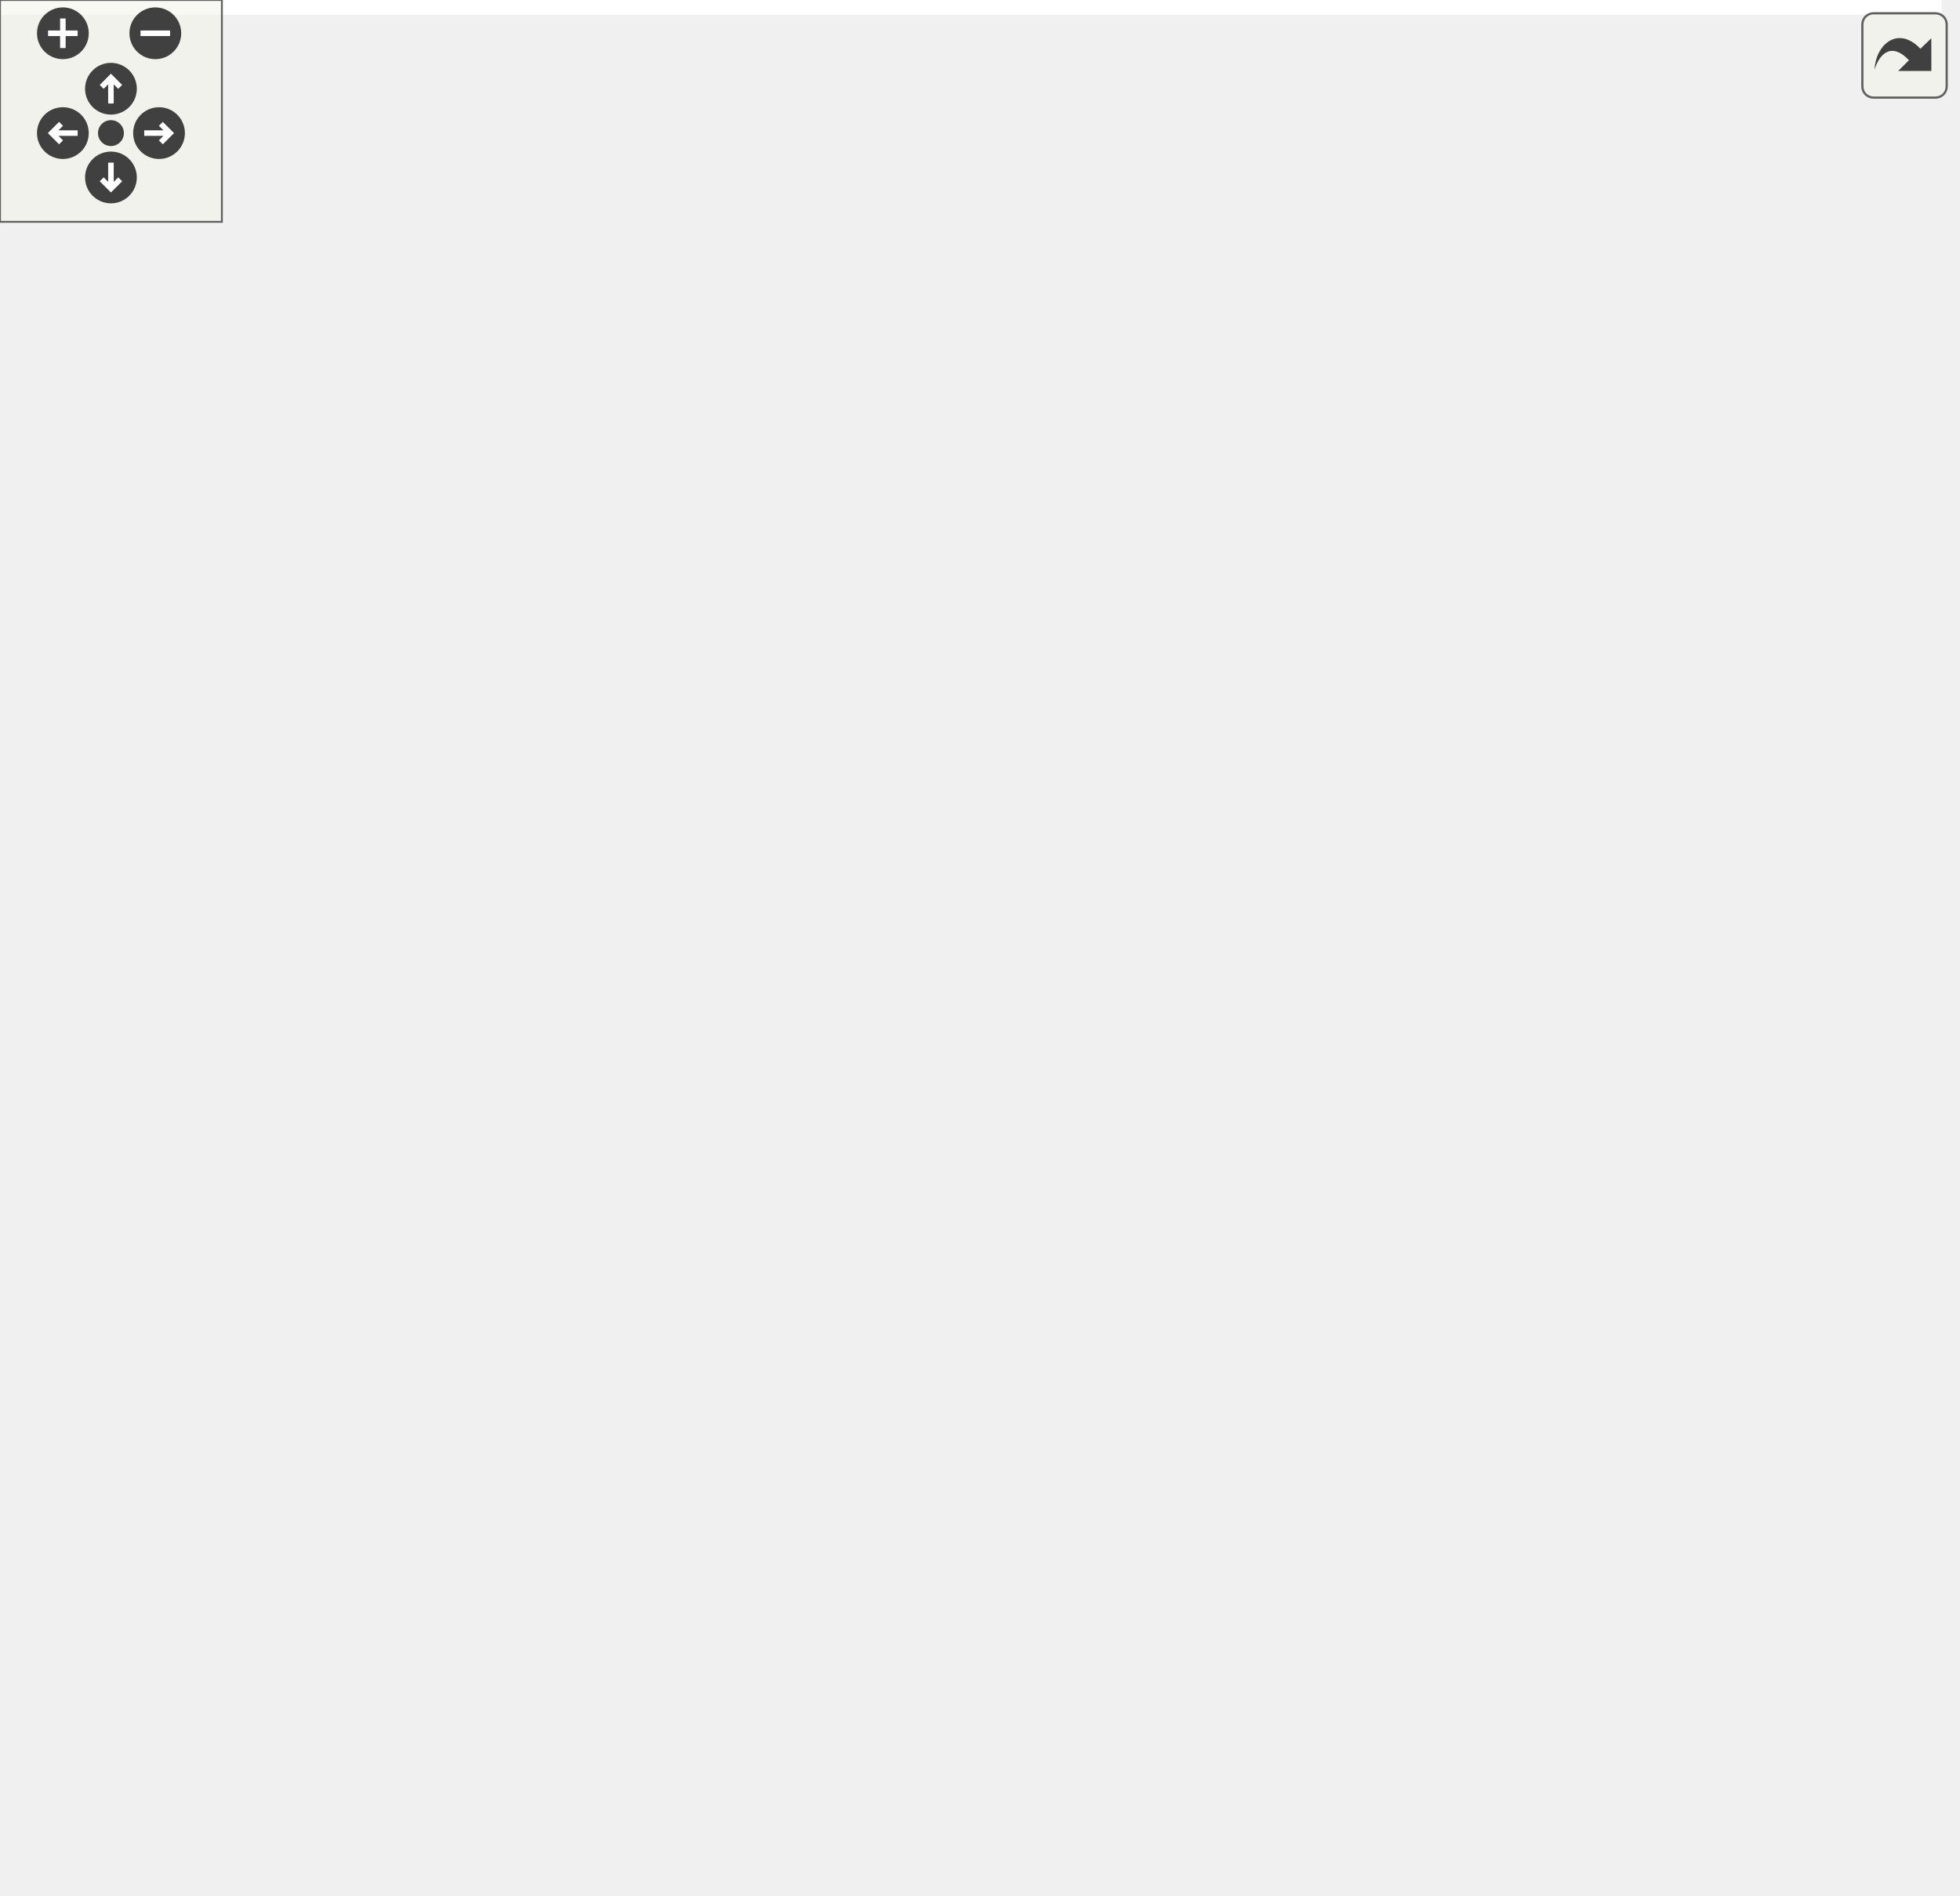
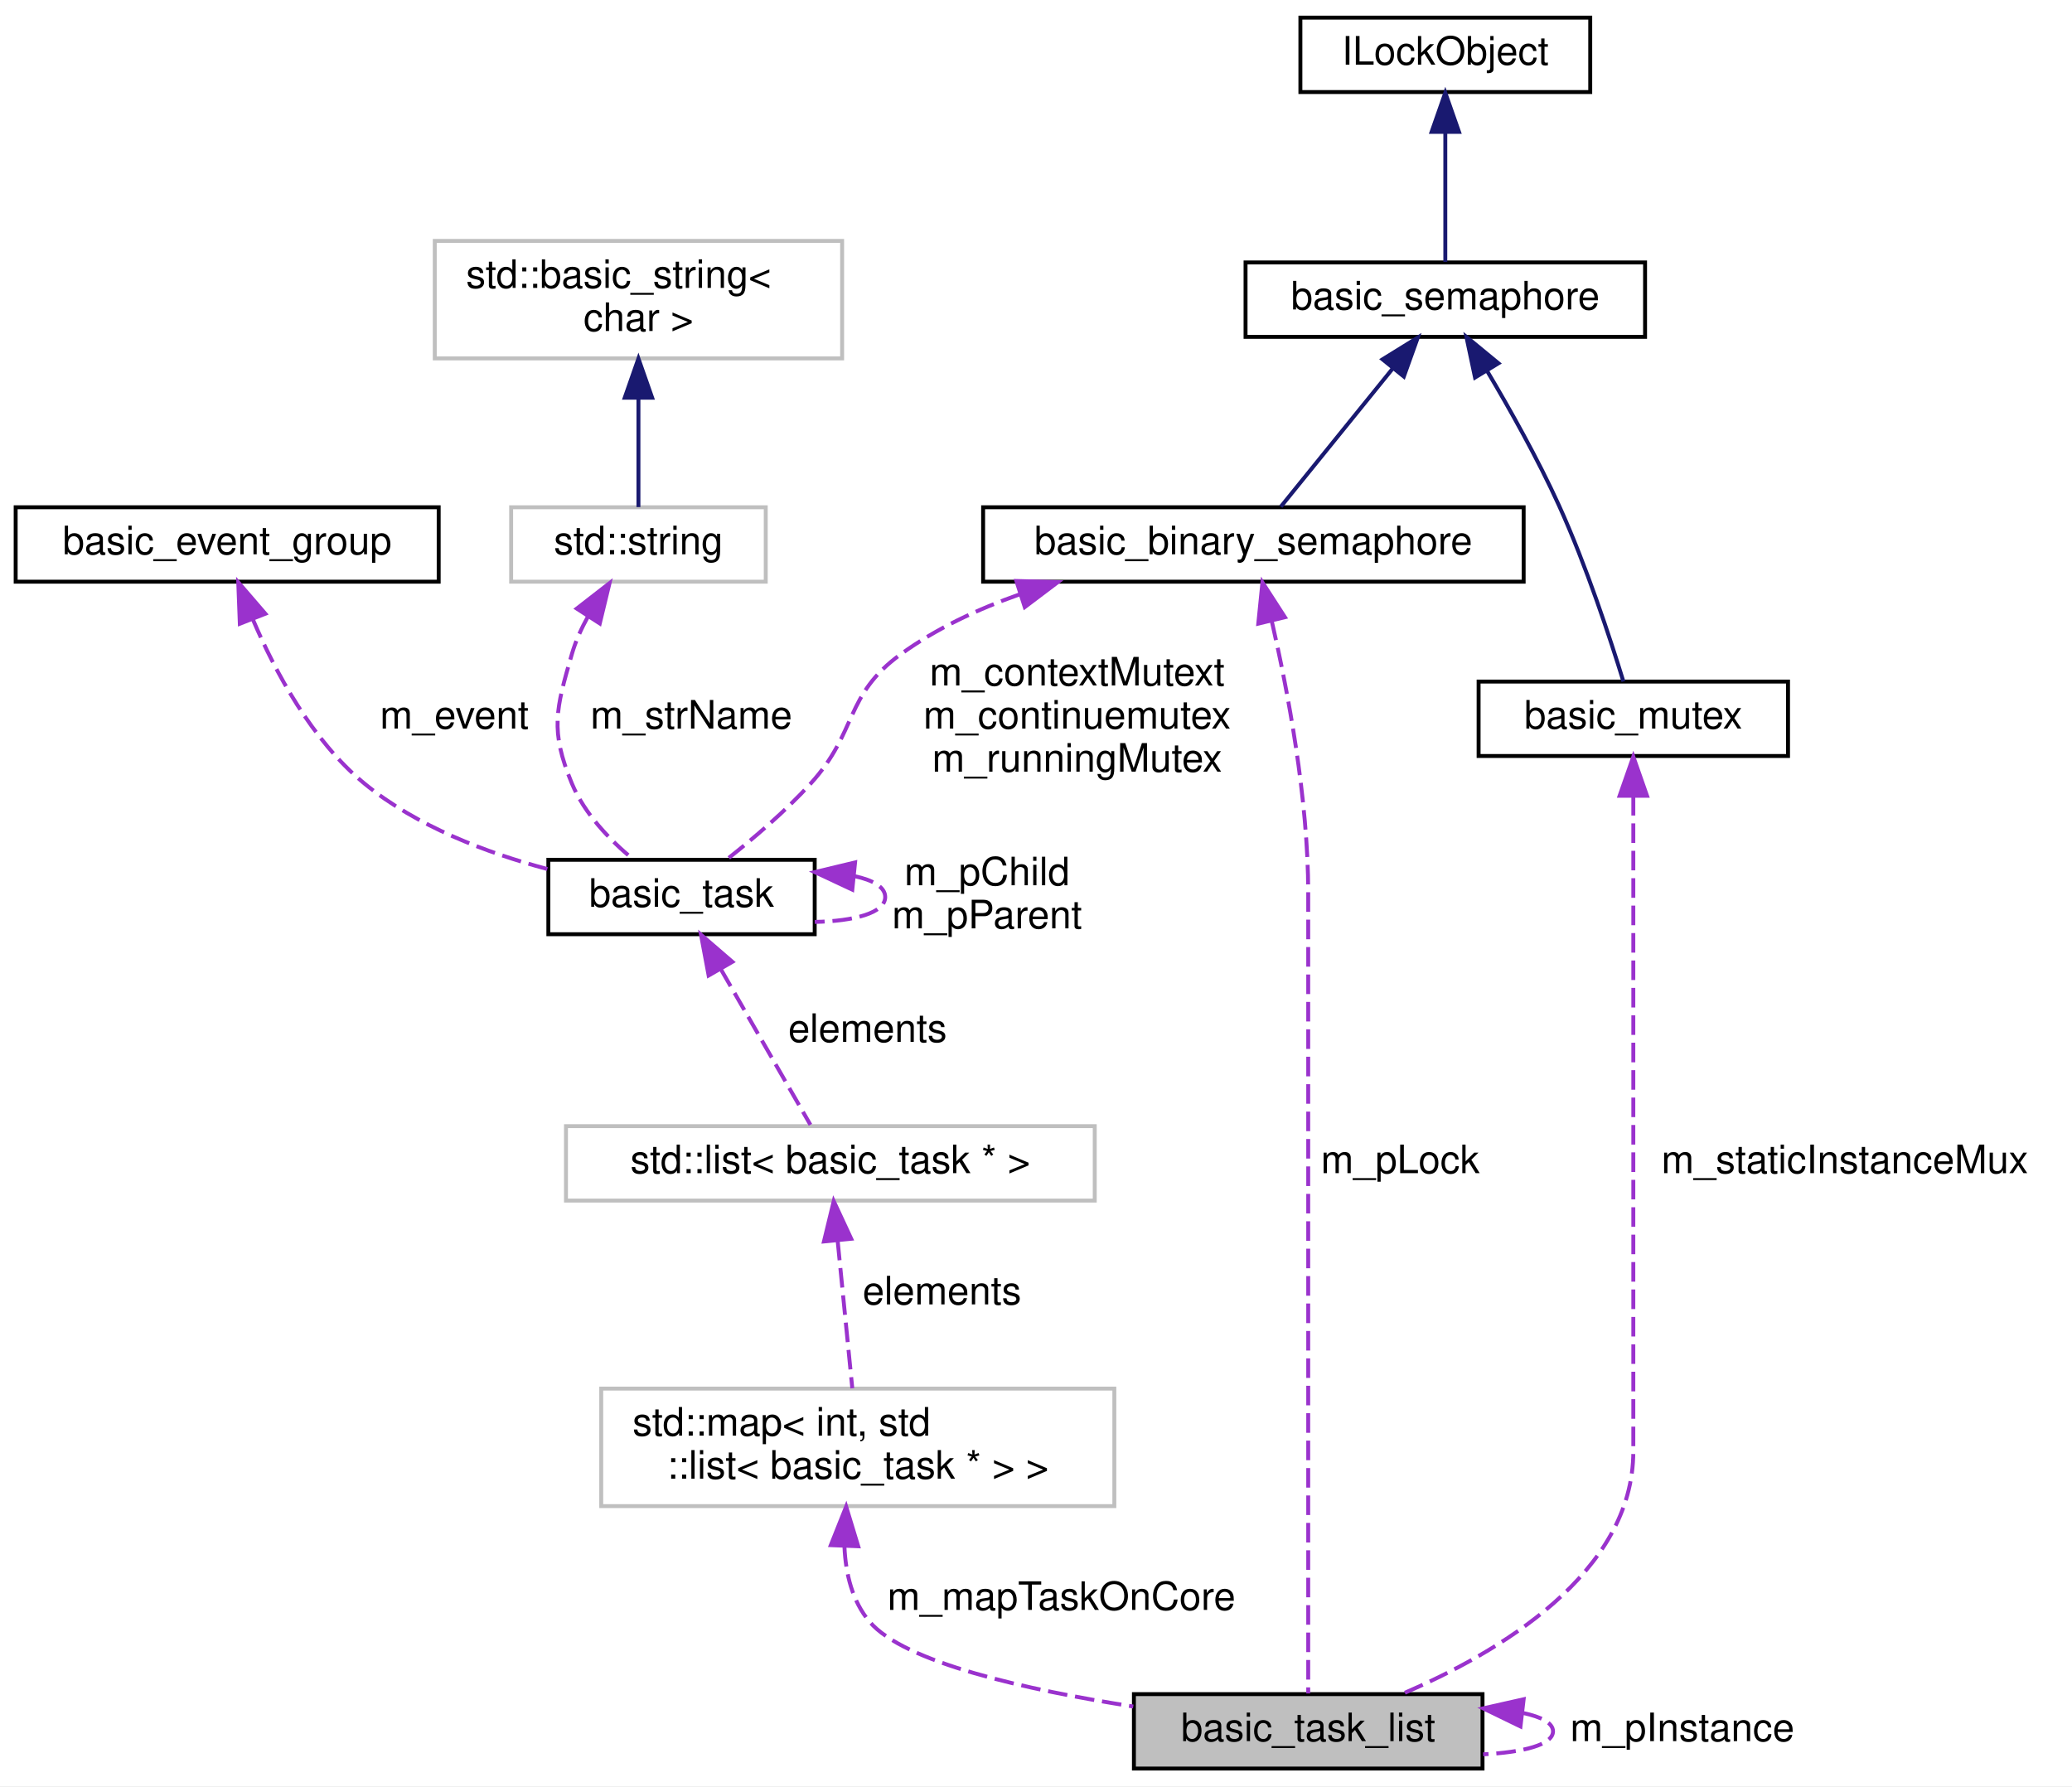
- <svg xmlns="http://www.w3.org/2000/svg" xmlns:xlink="http://www.w3.org/1999/xlink" id="main" version="1.1" xml:space="preserve">
-   <style type="text/css">
- .edge:hover path { stroke: red; }
- .edge:hover polygon { stroke: red; fill: red; }
- </style>
-   <defs>
-     <circle id="rim" cx="0" cy="0" r="7" />
-     <circle id="rim2" cx="0" cy="0" r="3.5" />
-     <g id="zoomPlus">
-       <use xlink:href="#rim" fill="#404040">
-         <set attributeName="fill" to="#808080" begin="zoomplus.mouseover" end="zoomplus.mouseout" />
-       </use>
-       <path d="M-4,0h8M0,-4v8" fill="none" stroke="white" stroke-width="1.5" pointer-events="none" />
-     </g>
-     <g id="zoomMin">
-       <use xlink:href="#rim" fill="#404040">
-         <set attributeName="fill" to="#808080" begin="zoomminus.mouseover" end="zoomminus.mouseout" />
-       </use>
-       <path d="M-4,0h8" fill="none" stroke="white" stroke-width="1.5" pointer-events="none" />
-     </g>
-     <g id="dirArrow">
-       <path fill="none" stroke="white" stroke-width="1.5" d="M0,-3.0v7 M-2.5,-0.5L0,-3.0L2.5,-0.5" />
-     </g>
-     <g id="resetDef">
-       <use xlink:href="#rim2" fill="#404040">
-         <set attributeName="fill" to="#808080" begin="reset.mouseover" end="reset.mouseout" />
-       </use>
-     </g>
-   </defs>
-   <svg id="graph" class="graph">
-     <g id="viewport">
-       <polygon fill="white" stroke="transparent" points="-4,4 -4,-452 525,-452 525,4 -4,4" />
-       <g id="node1" class="node">
-         <g id="a_node1">
-           <a xlink:title=" ">
-             <polygon fill="#bfbfbf" stroke="black" points="285.5,-0.5 285.5,-19.5 374.5,-19.5 374.5,-0.5 285.5,-0.5" />
-             <text text-anchor="middle" x="330" y="-7.5" font-family="Helvetica,sans-Serif" font-size="10.00">basic_task_list</text>
-           </a>
-         </g>
-       </g>
-       <g id="edge13" class="edge">
-         <path fill="none" stroke="#9a32cd" stroke-dasharray="5,2" d="M384.83,-14.69C389.55,-13.69 392.5,-12.13 392.5,-10 392.5,-6.59 384.95,-4.64 374.66,-4.13" />
-         <polygon fill="#9a32cd" stroke="#9a32cd" points="384.19,-11.24 374.66,-15.87 385,-18.19 384.19,-11.24" />
-         <text text-anchor="middle" x="425.5" y="-7.5" font-family="Helvetica,sans-Serif" font-size="10.00"> m_pInstance</text>
-       </g>
-       <g id="node2" class="node">
-         <g id="a_node2">
-           <a xlink:href="classbasic__mutex.html" target="_top" xlink:title=" ">
-             <polygon fill="white" stroke="black" points="373.5,-259 373.5,-278 452.5,-278 452.5,-259 373.5,-259" />
-             <text text-anchor="middle" x="413" y="-266" font-family="Helvetica,sans-Serif" font-size="10.00">basic_mutex</text>
-           </a>
-         </g>
-       </g>
-       <g id="edge1" class="edge">
-         <path fill="none" stroke="#9a32cd" stroke-dasharray="5,2" d="M413,-248.8C413,-233 413,-209.77 413,-189.5 413,-189.5 413,-189.5 413,-81.5 413,-50.3 378.52,-30.03 354.01,-19.57" />
-         <polygon fill="#9a32cd" stroke="#9a32cd" points="409.5,-248.84 413,-258.84 416.5,-248.84 409.5,-248.84" />
-         <text text-anchor="middle" x="467" y="-152.5" font-family="Helvetica,sans-Serif" font-size="10.00"> m_staticInstanceMux</text>
-       </g>
-       <g id="node3" class="node">
-         <g id="a_node3">
-           <a xlink:href="classbasic__semaphore.html" target="_top" xlink:title=" ">
-             <polygon fill="white" stroke="black" points="314,-366 314,-385 416,-385 416,-366 314,-366" />
-             <text text-anchor="middle" x="365" y="-373" font-family="Helvetica,sans-Serif" font-size="10.00">basic_semaphore</text>
-           </a>
-         </g>
-       </g>
-       <g id="edge2" class="edge">
-         <path fill="none" stroke="midnightblue" d="M375.7,-357.25C381.54,-347.43 388.65,-334.77 394,-323 401.02,-307.57 407.18,-288.72 410.47,-278.02" />
-         <polygon fill="midnightblue" stroke="midnightblue" points="372.59,-355.62 370.39,-365.99 378.57,-359.26 372.59,-355.62" />
-       </g>
-       <g id="node9" class="node">
-         <g id="a_node9">
-           <a xlink:href="classbasic__binary__semaphore.html" target="_top" xlink:title=" ">
-             <polygon fill="white" stroke="black" points="247,-303.5 247,-322.5 385,-322.5 385,-303.5 247,-303.5" />
-             <text text-anchor="middle" x="316" y="-310.5" font-family="Helvetica,sans-Serif" font-size="10.00">basic_binary_semaphore</text>
-           </a>
-         </g>
-       </g>
-       <g id="edge9" class="edge">
-         <path fill="none" stroke="midnightblue" d="M351.55,-357.89C342.31,-346.49 330.43,-331.81 323.01,-322.65" />
-         <polygon fill="midnightblue" stroke="midnightblue" points="348.97,-360.26 357.98,-365.83 354.41,-355.86 348.97,-360.26" />
-       </g>
-       <g id="node4" class="node">
-         <g id="a_node4">
-           <a xlink:href="class_i_lock_object.html" target="_top" xlink:title=" ">
-             <polygon fill="white" stroke="black" points="328,-428.5 328,-447.5 402,-447.5 402,-428.5 328,-428.5" />
-             <text text-anchor="middle" x="365" y="-435.5" font-family="Helvetica,sans-Serif" font-size="10.00">ILockObject</text>
-           </a>
-         </g>
-       </g>
-       <g id="edge3" class="edge">
-         <path fill="none" stroke="midnightblue" d="M365,-418C365,-407 365,-393.68 365,-385.15" />
-         <polygon fill="midnightblue" stroke="midnightblue" points="361.5,-418.33 365,-428.33 368.5,-418.33 361.5,-418.33" />
-       </g>
-       <g id="node5" class="node">
-         <g id="a_node5">
-           <a xlink:title=" ">
-             <polygon fill="white" stroke="#bfbfbf" points="149.5,-67.5 149.5,-97.5 280.5,-97.5 280.5,-67.5 149.5,-67.5" />
-             <text text-anchor="start" x="157.5" y="-85.5" font-family="Helvetica,sans-Serif" font-size="10.00">std::map&lt; int, std</text>
-             <text text-anchor="middle" x="215" y="-74.5" font-family="Helvetica,sans-Serif" font-size="10.00">::list&lt; basic_task * &gt; &gt;</text>
-           </a>
-         </g>
-       </g>
-       <g id="edge4" class="edge">
-         <path fill="none" stroke="#9a32cd" stroke-dasharray="5,2" d="M211.6,-57.04C211.91,-50.21 213.58,-43.24 218,-38 226.81,-27.57 258.07,-20.59 285.33,-16.34" />
-         <polygon fill="#9a32cd" stroke="#9a32cd" points="208.11,-57.53 212.03,-67.38 215.11,-57.24 208.11,-57.53" />
-         <text text-anchor="middle" x="267" y="-41" font-family="Helvetica,sans-Serif" font-size="10.00"> m_mapTaskOnCore</text>
-       </g>
-       <g id="node6" class="node">
-         <g id="a_node6">
-           <a xlink:title=" ">
-             <polygon fill="white" stroke="#bfbfbf" points="140.5,-145.5 140.5,-164.5 275.5,-164.5 275.5,-145.5 140.5,-145.5" />
-             <text text-anchor="middle" x="208" y="-152.5" font-family="Helvetica,sans-Serif" font-size="10.00">std::list&lt; basic_task * &gt;</text>
-           </a>
-         </g>
-       </g>
-       <g id="edge5" class="edge">
-         <path fill="none" stroke="#9a32cd" stroke-dasharray="5,2" d="M209.86,-135.24C211.04,-123.41 212.53,-108.38 213.6,-97.58" />
-         <polygon fill="#9a32cd" stroke="#9a32cd" points="206.36,-135.06 208.86,-145.36 213.33,-135.75 206.36,-135.06" />
-         <text text-anchor="middle" x="236.5" y="-119" font-family="Helvetica,sans-Serif" font-size="10.00"> elements</text>
-       </g>
-       <g id="node7" class="node">
-         <g id="a_node7">
-           <a xlink:href="classbasic__task.html" target="_top" xlink:title=" ">
-             <polygon fill="white" stroke="black" points="136,-213.5 136,-232.5 204,-232.5 204,-213.5 136,-213.5" />
-             <text text-anchor="middle" x="170" y="-220.5" font-family="Helvetica,sans-Serif" font-size="10.00">basic_task</text>
-           </a>
-         </g>
-       </g>
-       <g id="edge6" class="edge">
-         <path fill="none" stroke="#9a32cd" stroke-dasharray="5,2" d="M180.04,-204.56C187.4,-191.78 197.08,-174.96 202.91,-164.84" />
-         <polygon fill="#9a32cd" stroke="#9a32cd" points="176.92,-202.96 174.97,-213.37 182.99,-206.45 176.92,-202.96" />
-         <text text-anchor="middle" x="217.5" y="-186" font-family="Helvetica,sans-Serif" font-size="10.00"> elements</text>
-       </g>
-       <g id="edge12" class="edge">
-         <path fill="none" stroke="#9a32cd" stroke-dasharray="5,2" d="M214.15,-228.33C218.92,-227.31 222,-225.53 222,-223 222,-218.95 214.13,-216.83 204.01,-216.64" />
-         <polygon fill="#9a32cd" stroke="#9a32cd" points="213.6,-224.87 204.01,-229.36 214.31,-231.83 213.6,-224.87" />
-         <text text-anchor="middle" x="248" y="-226" font-family="Helvetica,sans-Serif" font-size="10.00"> m_pChild</text>
-         <text text-anchor="middle" x="248" y="-215" font-family="Helvetica,sans-Serif" font-size="10.00">m_pParent</text>
-       </g>
-       <g id="node8" class="node">
-         <g id="a_node8">
-           <a xlink:href="classbasic__event__group.html" target="_top" xlink:title=" ">
-             <polygon fill="white" stroke="black" points="0,-303.5 0,-322.5 108,-322.5 108,-303.5 0,-303.5" />
-             <text text-anchor="middle" x="54" y="-310.5" font-family="Helvetica,sans-Serif" font-size="10.00">basic_event_group</text>
-           </a>
-         </g>
-       </g>
-       <g id="edge7" class="edge">
-         <path fill="none" stroke="#9a32cd" stroke-dasharray="5,2" d="M60.58,-293.82C66.24,-280.53 75.62,-262.99 89,-252 102.34,-241.04 120.22,-234.27 135.79,-230.13" />
-         <polygon fill="#9a32cd" stroke="#9a32cd" points="57.23,-292.76 56.83,-303.35 63.75,-295.32 57.23,-292.76" />
-         <text text-anchor="middle" x="112" y="-266" font-family="Helvetica,sans-Serif" font-size="10.00"> m_event</text>
-       </g>
-       <g id="edge14" class="edge">
-         <path fill="none" stroke="#9a32cd" stroke-dasharray="5,2" d="M320.69,-293.46C324.76,-275.74 330,-248.23 330,-224 330,-224 330,-224 330,-81.5 330,-59.22 330,-32.99 330,-19.68" />
-         <polygon fill="#9a32cd" stroke="#9a32cd" points="317.25,-292.79 318.31,-303.33 324.06,-294.43 317.25,-292.79" />
-         <text text-anchor="middle" x="353.5" y="-152.5" font-family="Helvetica,sans-Serif" font-size="10.00"> m_pLock</text>
-       </g>
-       <g id="edge8" class="edge">
-         <path fill="none" stroke="#9a32cd" stroke-dasharray="5,2" d="M256.28,-300.25C245.59,-296.48 235,-291.52 226,-285 211.52,-274.51 215.03,-265.23 203,-252 196.53,-244.88 188.28,-237.88 181.65,-232.66" />
-         <polygon fill="#9a32cd" stroke="#9a32cd" points="255.49,-303.68 266.08,-303.39 257.63,-297.01 255.49,-303.68" />
-         <text text-anchor="middle" x="271" y="-277" font-family="Helvetica,sans-Serif" font-size="10.00"> m_contextMutext</text>
-         <text text-anchor="middle" x="271" y="-266" font-family="Helvetica,sans-Serif" font-size="10.00">m_continuemutex</text>
-         <text text-anchor="middle" x="271" y="-255" font-family="Helvetica,sans-Serif" font-size="10.00">m_runningMutex</text>
-       </g>
-       <g id="node10" class="node">
-         <g id="a_node10">
-           <a xlink:title="STL class.">
-             <polygon fill="white" stroke="#bfbfbf" points="126.5,-303.5 126.5,-322.5 191.5,-322.5 191.5,-303.5 126.5,-303.5" />
-             <text text-anchor="middle" x="159" y="-310.5" font-family="Helvetica,sans-Serif" font-size="10.00">std::string</text>
-           </a>
-         </g>
-       </g>
-       <g id="edge10" class="edge">
-         <path fill="none" stroke="#9a32cd" stroke-dasharray="5,2" d="M146.15,-294.67C144.44,-291.58 142.95,-288.3 142,-285 137.93,-270.91 136.39,-265.55 142,-252 145.21,-244.25 151.72,-237.53 157.65,-232.61" />
-         <polygon fill="#9a32cd" stroke="#9a32cd" points="143.25,-296.63 151.62,-303.13 149.13,-292.83 143.25,-296.63" />
-         <text text-anchor="middle" x="172.5" y="-266" font-family="Helvetica,sans-Serif" font-size="10.00"> m_strName</text>
-       </g>
-       <g id="node11" class="node">
-         <g id="a_node11">
-           <a xlink:title="STL class.">
-             <polygon fill="white" stroke="#bfbfbf" points="107,-360.5 107,-390.5 211,-390.5 211,-360.5 107,-360.5" />
-             <text text-anchor="start" x="115" y="-378.5" font-family="Helvetica,sans-Serif" font-size="10.00">std::basic_string&lt;</text>
-             <text text-anchor="middle" x="159" y="-367.5" font-family="Helvetica,sans-Serif" font-size="10.00"> char &gt;</text>
-           </a>
-         </g>
-       </g>
-       <g id="edge11" class="edge">
-         <path fill="none" stroke="midnightblue" d="M159,-350.35C159,-340.51 159,-329.78 159,-322.54" />
-         <polygon fill="midnightblue" stroke="midnightblue" points="155.5,-350.47 159,-360.47 162.5,-350.47 155.5,-350.47" />
+ <svg xmlns="http://www.w3.org/2000/svg" xmlns:xlink="http://www.w3.org/1999/xlink" width="529pt" height="456pt" viewBox="0.00 0.00 529.00 456.00">
+   <g id="graph0" class="graph" transform="scale(1 1) rotate(0) translate(4 452)">
+     <polygon fill="white" stroke="transparent" points="-4,4 -4,-452 525,-452 525,4 -4,4" />
+     <g id="node1" class="node">
+       <g id="a_node1">
+         <a xlink:title=" ">
+           <polygon fill="#bfbfbf" stroke="black" points="285.5,-0.5 285.5,-19.5 374.5,-19.5 374.5,-0.5 285.5,-0.5" />
+           <text text-anchor="middle" x="330" y="-7.5" font-family="Helvetica,sans-Serif" font-size="10.00">basic_task_list</text>
+         </a>
      </g>
    </g>
-   </svg>
-   <g id="navigator" transform="translate(0 0)" fill="#404254">
-     <rect fill="#f2f5e9" fill-opacity="0.5" stroke="#606060" stroke-width=".5" x="0" y="0" width="60" height="60" />
-     <use id="zoomplus" xlink:href="#zoomPlus" x="17" y="9" />
-     <use id="zoomminus" xlink:href="#zoomMin" x="42" y="9" />
-     <use id="reset" xlink:href="#resetDef" x="30" y="36" />
-     <g id="arrowUp" xlink:href="#dirArrow" transform="translate(30 24)">
-       <use xlink:href="#rim" fill="#404040">
-         <set attributeName="fill" to="#808080" begin="arrowUp.mouseover" end="arrowUp.mouseout" />
-       </use>
-       <path fill="none" stroke="white" stroke-width="1.5" d="M0,-3.0v7 M-2.5,-0.5L0,-3.0L2.5,-0.5" />
+     <g id="edge13" class="edge">
+       <path fill="none" stroke="#9a32cd" stroke-dasharray="5,2" d="M384.83,-14.69C389.55,-13.69 392.5,-12.13 392.5,-10 392.5,-6.59 384.95,-4.64 374.66,-4.13" />
+       <polygon fill="#9a32cd" stroke="#9a32cd" points="384.19,-11.24 374.66,-15.87 385,-18.19 384.19,-11.24" />
+       <text text-anchor="middle" x="425.5" y="-7.5" font-family="Helvetica,sans-Serif" font-size="10.00"> m_pInstance</text>
    </g>
-     <g id="arrowRight" xlink:href="#dirArrow" transform="rotate(90) translate(36 -43)">
-       <use xlink:href="#rim" fill="#404040">
-         <set attributeName="fill" to="#808080" begin="arrowRight.mouseover" end="arrowRight.mouseout" />
-       </use>
-       <path fill="none" stroke="white" stroke-width="1.5" d="M0,-3.0v7 M-2.5,-0.5L0,-3.0L2.5,-0.5" />
+     <g id="node2" class="node">
+       <g id="a_node2">
+         <a xlink:href="classbasic__mutex.html" target="_top" xlink:title=" ">
+           <polygon fill="white" stroke="black" points="373.5,-259 373.5,-278 452.5,-278 452.5,-259 373.5,-259" />
+           <text text-anchor="middle" x="413" y="-266" font-family="Helvetica,sans-Serif" font-size="10.00">basic_mutex</text>
+         </a>
+       </g>
    </g>
-     <g id="arrowDown" xlink:href="#dirArrow" transform="rotate(180) translate(-30 -48)">
-       <use xlink:href="#rim" fill="#404040">
-         <set attributeName="fill" to="#808080" begin="arrowDown.mouseover" end="arrowDown.mouseout" />
-       </use>
-       <path fill="none" stroke="white" stroke-width="1.5" d="M0,-3.0v7 M-2.5,-0.5L0,-3.0L2.5,-0.5" />
+     <g id="edge1" class="edge">
+       <path fill="none" stroke="#9a32cd" stroke-dasharray="5,2" d="M413,-248.8C413,-233 413,-209.77 413,-189.5 413,-189.5 413,-189.5 413,-81.5 413,-50.3 378.52,-30.03 354.01,-19.57" />
+       <polygon fill="#9a32cd" stroke="#9a32cd" points="409.5,-248.84 413,-258.84 416.5,-248.84 409.5,-248.84" />
+       <text text-anchor="middle" x="467" y="-152.5" font-family="Helvetica,sans-Serif" font-size="10.00"> m_staticInstanceMux</text>
    </g>
-     <g id="arrowLeft" xlink:href="#dirArrow" transform="rotate(270) translate(-36 17)">
-       <use xlink:href="#rim" fill="#404040">
-         <set attributeName="fill" to="#808080" begin="arrowLeft.mouseover" end="arrowLeft.mouseout" />
-       </use>
-       <path fill="none" stroke="white" stroke-width="1.5" d="M0,-3.0v7 M-2.5,-0.5L0,-3.0L2.5,-0.5" />
+     <g id="node3" class="node">
+       <g id="a_node3">
+         <a xlink:href="classbasic__semaphore.html" target="_top" xlink:title=" ">
+           <polygon fill="white" stroke="black" points="314,-366 314,-385 416,-385 416,-366 314,-366" />
+           <text text-anchor="middle" x="365" y="-373" font-family="Helvetica,sans-Serif" font-size="10.00">basic_semaphore</text>
+         </a>
+       </g>
+     </g>
+     <g id="edge2" class="edge">
+       <path fill="none" stroke="midnightblue" d="M375.7,-357.25C381.54,-347.43 388.65,-334.77 394,-323 401.02,-307.57 407.18,-288.72 410.47,-278.02" />
+       <polygon fill="midnightblue" stroke="midnightblue" points="372.59,-355.62 370.39,-365.99 378.57,-359.26 372.59,-355.62" />
+     </g>
+     <g id="node9" class="node">
+       <g id="a_node9">
+         <a xlink:href="classbasic__binary__semaphore.html" target="_top" xlink:title=" ">
+           <polygon fill="white" stroke="black" points="247,-303.5 247,-322.5 385,-322.5 385,-303.5 247,-303.5" />
+           <text text-anchor="middle" x="316" y="-310.5" font-family="Helvetica,sans-Serif" font-size="10.00">basic_binary_semaphore</text>
+         </a>
+       </g>
+     </g>
+     <g id="edge9" class="edge">
+       <path fill="none" stroke="midnightblue" d="M351.55,-357.89C342.31,-346.49 330.43,-331.81 323.01,-322.65" />
+       <polygon fill="midnightblue" stroke="midnightblue" points="348.97,-360.26 357.98,-365.83 354.41,-355.86 348.97,-360.26" />
+     </g>
+     <g id="node4" class="node">
+       <g id="a_node4">
+         <a xlink:href="class_i_lock_object.html" target="_top" xlink:title=" ">
+           <polygon fill="white" stroke="black" points="328,-428.5 328,-447.5 402,-447.5 402,-428.5 328,-428.5" />
+           <text text-anchor="middle" x="365" y="-435.5" font-family="Helvetica,sans-Serif" font-size="10.00">ILockObject</text>
+         </a>
+       </g>
+     </g>
+     <g id="edge3" class="edge">
+       <path fill="none" stroke="midnightblue" d="M365,-418C365,-407 365,-393.68 365,-385.15" />
+       <polygon fill="midnightblue" stroke="midnightblue" points="361.5,-418.33 365,-428.33 368.5,-418.33 361.5,-418.33" />
+     </g>
+     <g id="node5" class="node">
+       <g id="a_node5">
+         <a xlink:title=" ">
+           <polygon fill="white" stroke="#bfbfbf" points="149.5,-67.5 149.5,-97.5 280.5,-97.5 280.5,-67.5 149.5,-67.5" />
+           <text text-anchor="start" x="157.5" y="-85.5" font-family="Helvetica,sans-Serif" font-size="10.00">std::map&lt; int, std</text>
+           <text text-anchor="middle" x="215" y="-74.5" font-family="Helvetica,sans-Serif" font-size="10.00">::list&lt; basic_task * &gt; &gt;</text>
+         </a>
+       </g>
+     </g>
+     <g id="edge4" class="edge">
+       <path fill="none" stroke="#9a32cd" stroke-dasharray="5,2" d="M211.6,-57.04C211.91,-50.21 213.58,-43.24 218,-38 226.81,-27.57 258.07,-20.59 285.33,-16.34" />
+       <polygon fill="#9a32cd" stroke="#9a32cd" points="208.11,-57.53 212.03,-67.38 215.11,-57.24 208.11,-57.53" />
+       <text text-anchor="middle" x="267" y="-41" font-family="Helvetica,sans-Serif" font-size="10.00"> m_mapTaskOnCore</text>
+     </g>
+     <g id="node6" class="node">
+       <g id="a_node6">
+         <a xlink:title=" ">
+           <polygon fill="white" stroke="#bfbfbf" points="140.5,-145.5 140.5,-164.5 275.5,-164.5 275.5,-145.5 140.5,-145.5" />
+           <text text-anchor="middle" x="208" y="-152.5" font-family="Helvetica,sans-Serif" font-size="10.00">std::list&lt; basic_task * &gt;</text>
+         </a>
+       </g>
+     </g>
+     <g id="edge5" class="edge">
+       <path fill="none" stroke="#9a32cd" stroke-dasharray="5,2" d="M209.86,-135.24C211.04,-123.41 212.53,-108.38 213.6,-97.58" />
+       <polygon fill="#9a32cd" stroke="#9a32cd" points="206.36,-135.06 208.86,-145.36 213.33,-135.75 206.36,-135.06" />
+       <text text-anchor="middle" x="236.5" y="-119" font-family="Helvetica,sans-Serif" font-size="10.00"> elements</text>
+     </g>
+     <g id="node7" class="node">
+       <g id="a_node7">
+         <a xlink:href="classbasic__task.html" target="_top" xlink:title=" ">
+           <polygon fill="white" stroke="black" points="136,-213.5 136,-232.5 204,-232.5 204,-213.5 136,-213.5" />
+           <text text-anchor="middle" x="170" y="-220.5" font-family="Helvetica,sans-Serif" font-size="10.00">basic_task</text>
+         </a>
+       </g>
+     </g>
+     <g id="edge6" class="edge">
+       <path fill="none" stroke="#9a32cd" stroke-dasharray="5,2" d="M180.04,-204.56C187.4,-191.78 197.08,-174.96 202.91,-164.84" />
+       <polygon fill="#9a32cd" stroke="#9a32cd" points="176.92,-202.96 174.97,-213.37 182.99,-206.45 176.92,-202.96" />
+       <text text-anchor="middle" x="217.5" y="-186" font-family="Helvetica,sans-Serif" font-size="10.00"> elements</text>
+     </g>
+     <g id="edge12" class="edge">
+       <path fill="none" stroke="#9a32cd" stroke-dasharray="5,2" d="M214.15,-228.33C218.92,-227.31 222,-225.53 222,-223 222,-218.95 214.13,-216.83 204.01,-216.64" />
+       <polygon fill="#9a32cd" stroke="#9a32cd" points="213.6,-224.87 204.01,-229.36 214.31,-231.83 213.6,-224.87" />
+       <text text-anchor="middle" x="248" y="-226" font-family="Helvetica,sans-Serif" font-size="10.00"> m_pChild</text>
+       <text text-anchor="middle" x="248" y="-215" font-family="Helvetica,sans-Serif" font-size="10.00">m_pParent</text>
+     </g>
+     <g id="node8" class="node">
+       <g id="a_node8">
+         <a xlink:href="classbasic__event__group.html" target="_top" xlink:title=" ">
+           <polygon fill="white" stroke="black" points="0,-303.5 0,-322.5 108,-322.5 108,-303.5 0,-303.5" />
+           <text text-anchor="middle" x="54" y="-310.5" font-family="Helvetica,sans-Serif" font-size="10.00">basic_event_group</text>
+         </a>
+       </g>
+     </g>
+     <g id="edge7" class="edge">
+       <path fill="none" stroke="#9a32cd" stroke-dasharray="5,2" d="M60.58,-293.82C66.24,-280.53 75.62,-262.99 89,-252 102.34,-241.04 120.22,-234.27 135.79,-230.13" />
+       <polygon fill="#9a32cd" stroke="#9a32cd" points="57.23,-292.76 56.83,-303.35 63.75,-295.32 57.23,-292.76" />
+       <text text-anchor="middle" x="112" y="-266" font-family="Helvetica,sans-Serif" font-size="10.00"> m_event</text>
+     </g>
+     <g id="edge14" class="edge">
+       <path fill="none" stroke="#9a32cd" stroke-dasharray="5,2" d="M320.69,-293.46C324.76,-275.74 330,-248.23 330,-224 330,-224 330,-224 330,-81.5 330,-59.22 330,-32.99 330,-19.68" />
+       <polygon fill="#9a32cd" stroke="#9a32cd" points="317.25,-292.79 318.31,-303.33 324.06,-294.43 317.25,-292.79" />
+       <text text-anchor="middle" x="353.5" y="-152.5" font-family="Helvetica,sans-Serif" font-size="10.00"> m_pLock</text>
+     </g>
+     <g id="edge8" class="edge">
+       <path fill="none" stroke="#9a32cd" stroke-dasharray="5,2" d="M256.28,-300.25C245.59,-296.48 235,-291.52 226,-285 211.52,-274.51 215.03,-265.23 203,-252 196.53,-244.88 188.28,-237.88 181.65,-232.66" />
+       <polygon fill="#9a32cd" stroke="#9a32cd" points="255.49,-303.68 266.08,-303.39 257.63,-297.01 255.49,-303.68" />
+       <text text-anchor="middle" x="271" y="-277" font-family="Helvetica,sans-Serif" font-size="10.00"> m_contextMutext</text>
+       <text text-anchor="middle" x="271" y="-266" font-family="Helvetica,sans-Serif" font-size="10.00">m_continuemutex</text>
+       <text text-anchor="middle" x="271" y="-255" font-family="Helvetica,sans-Serif" font-size="10.00">m_runningMutex</text>
+     </g>
+     <g id="node10" class="node">
+       <g id="a_node10">
+         <a xlink:title="STL class.">
+           <polygon fill="white" stroke="#bfbfbf" points="126.5,-303.5 126.5,-322.5 191.5,-322.5 191.5,-303.5 126.5,-303.5" />
+           <text text-anchor="middle" x="159" y="-310.5" font-family="Helvetica,sans-Serif" font-size="10.00">std::string</text>
+         </a>
+       </g>
+     </g>
+     <g id="edge10" class="edge">
+       <path fill="none" stroke="#9a32cd" stroke-dasharray="5,2" d="M146.15,-294.67C144.44,-291.58 142.95,-288.3 142,-285 137.93,-270.91 136.39,-265.55 142,-252 145.21,-244.25 151.72,-237.53 157.65,-232.61" />
+       <polygon fill="#9a32cd" stroke="#9a32cd" points="143.25,-296.63 151.62,-303.13 149.13,-292.83 143.25,-296.63" />
+       <text text-anchor="middle" x="172.5" y="-266" font-family="Helvetica,sans-Serif" font-size="10.00"> m_strName</text>
+     </g>
+     <g id="node11" class="node">
+       <g id="a_node11">
+         <a xlink:title="STL class.">
+           <polygon fill="white" stroke="#bfbfbf" points="107,-360.5 107,-390.5 211,-390.5 211,-360.5 107,-360.5" />
+           <text text-anchor="start" x="115" y="-378.5" font-family="Helvetica,sans-Serif" font-size="10.00">std::basic_string&lt;</text>
+           <text text-anchor="middle" x="159" y="-367.5" font-family="Helvetica,sans-Serif" font-size="10.00"> char &gt;</text>
+         </a>
+       </g>
+     </g>
+     <g id="edge11" class="edge">
+       <path fill="none" stroke="midnightblue" d="M159,-350.35C159,-340.51 159,-329.78 159,-322.54" />
+       <polygon fill="midnightblue" stroke="midnightblue" points="155.5,-350.47 159,-360.47 162.5,-350.47 155.5,-350.47" />
    </g>
  </g>
-   <svg viewBox="0 0 15 15" width="100%" height="30px" preserveAspectRatio="xMaxYMin meet">
-     <g id="arrow_out" transform="scale(0.3 0.3)">
-       <a xlink:href="classbasic__task__list__coll__graph_org.svg" target="_base">
-         <rect id="button" ry="5" rx="5" y="6" x="6" height="38" width="38" fill="#f2f5e9" fill-opacity="0.5" stroke="#606060" stroke-width="1.0" />
-         <path id="arrow" d="M 11.5,31.437 C 11.94,20.098 22.043,11.323 32.159,21.979 L 37.069,17.246 C 37.069,17.246 37.088,32 37.088,32 L 22.16,31.978 C 22.16,31.978 26.998,27.14 26.998,27.14 C 18.529,18.264 13.292,25.23 11.5,31.437 z" style="fill:#404040;" />
-       </a>
-     </g>
-   </svg>
</svg>
